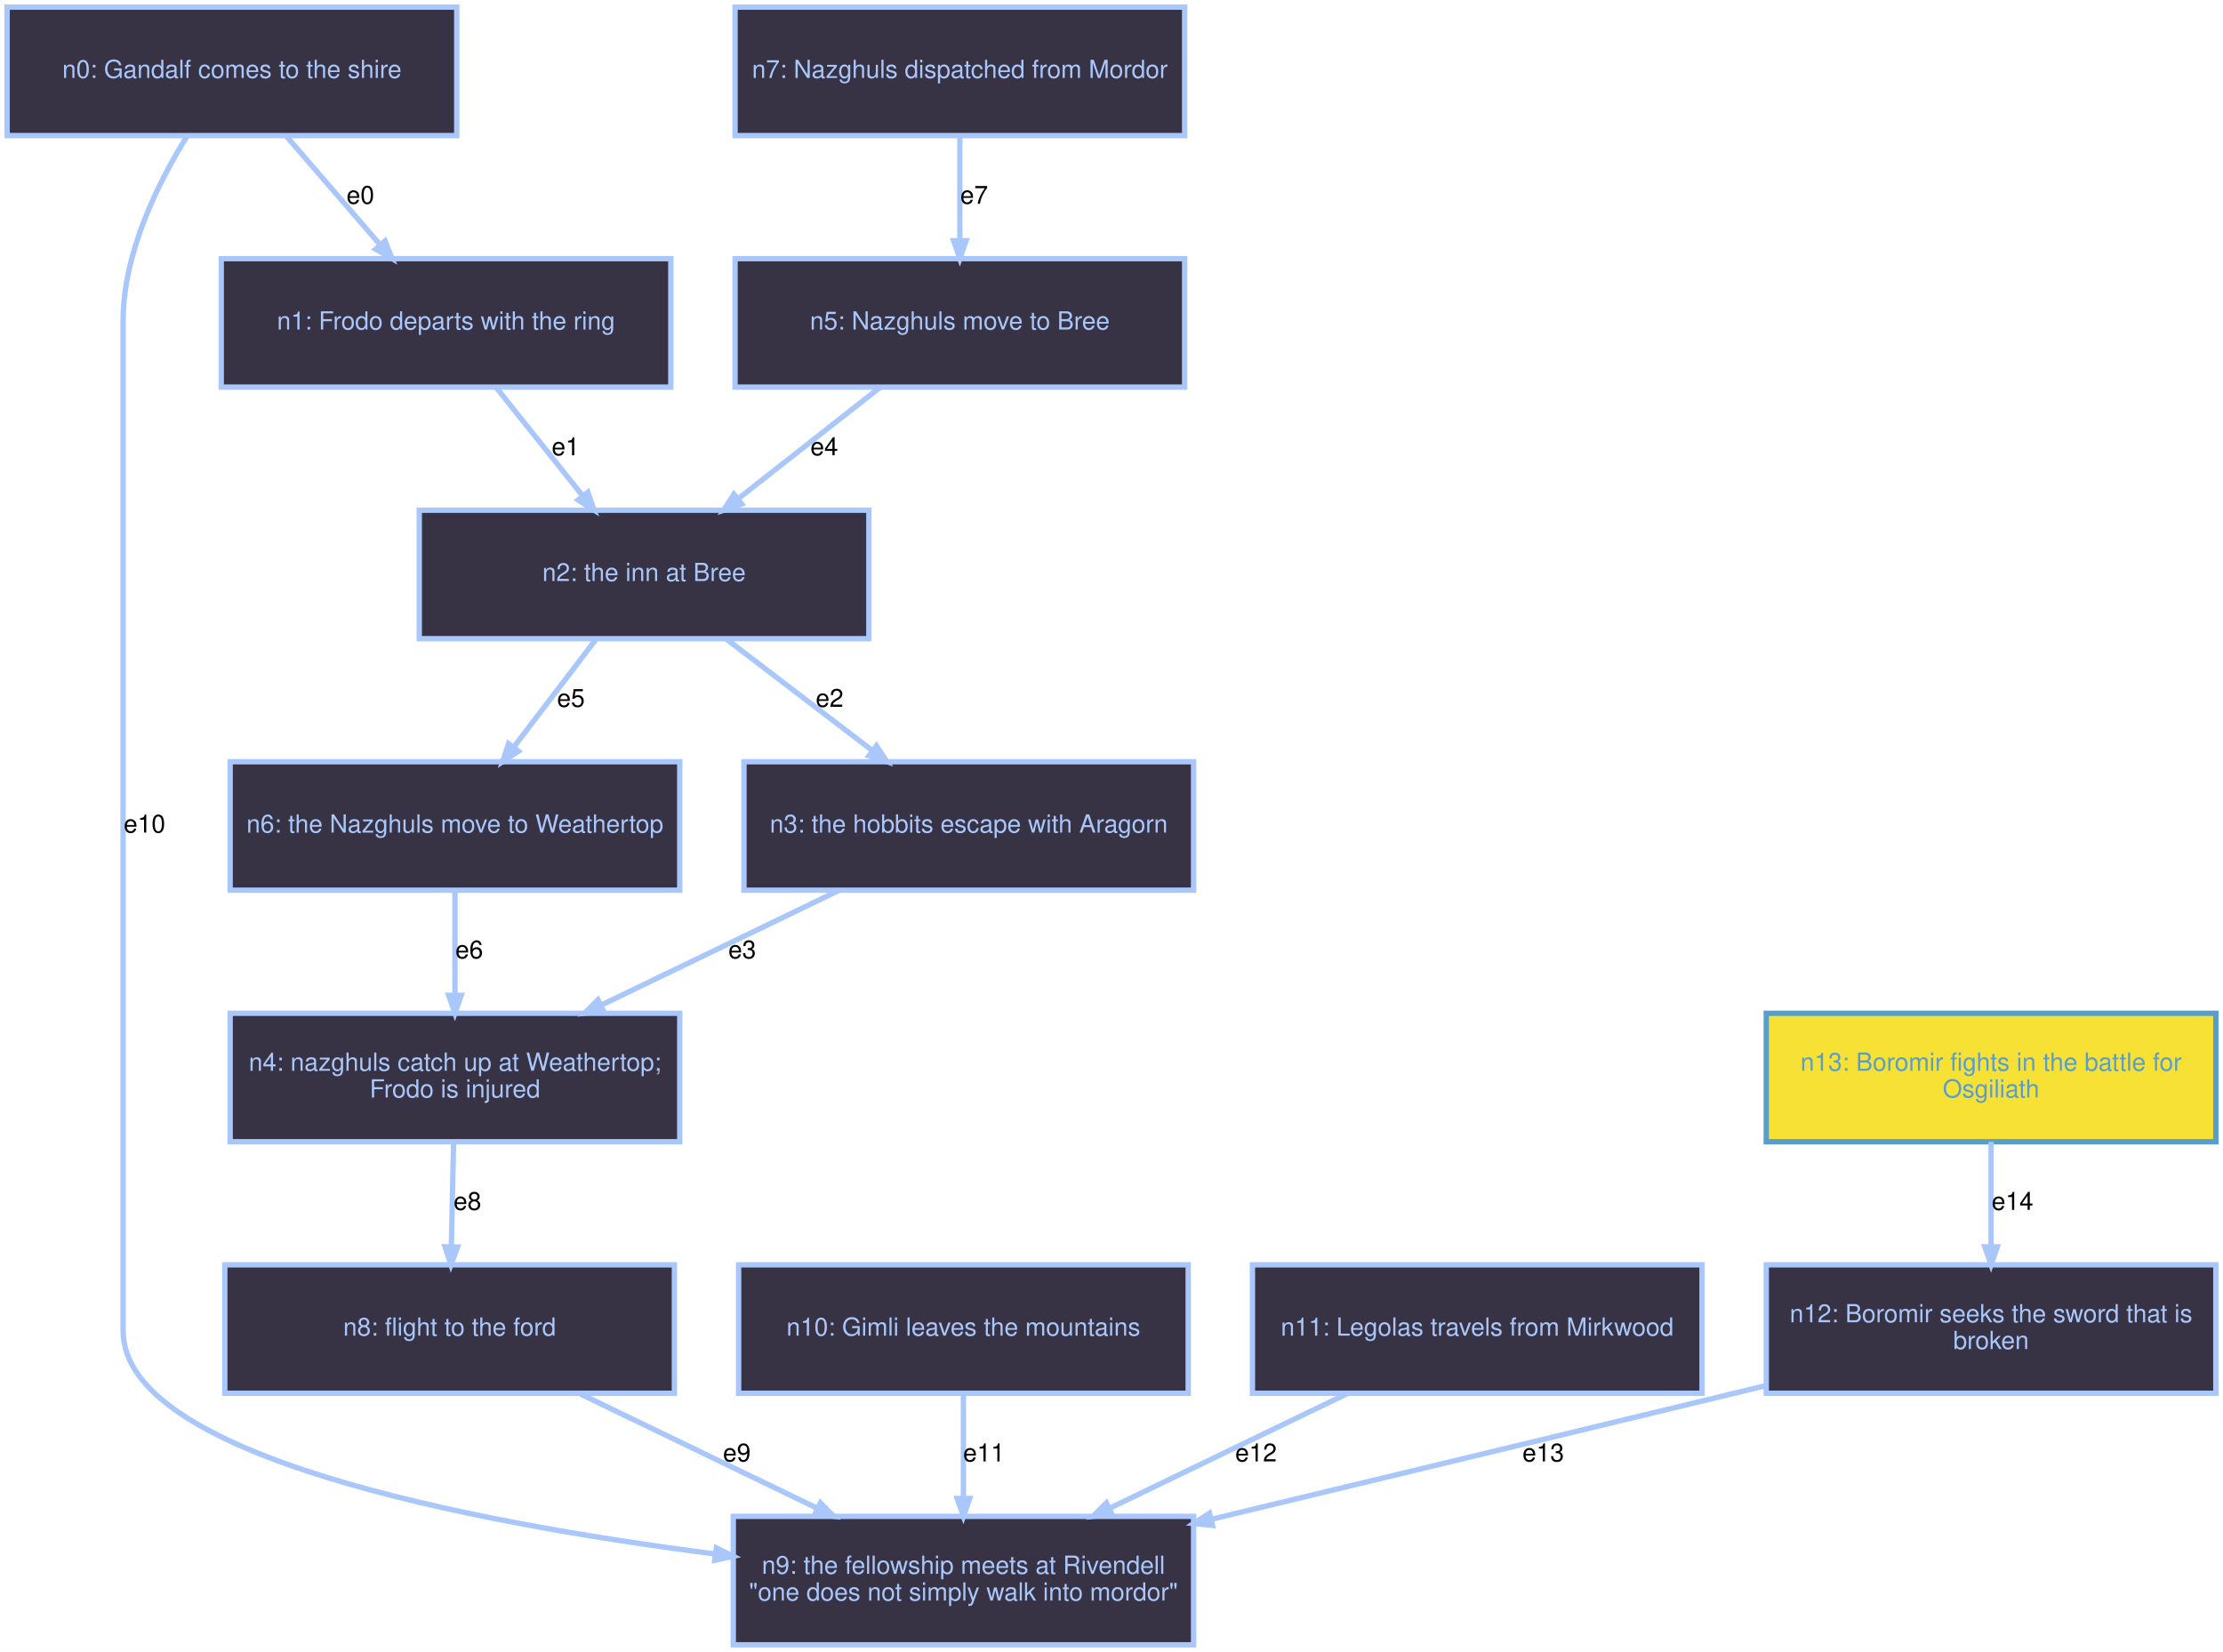
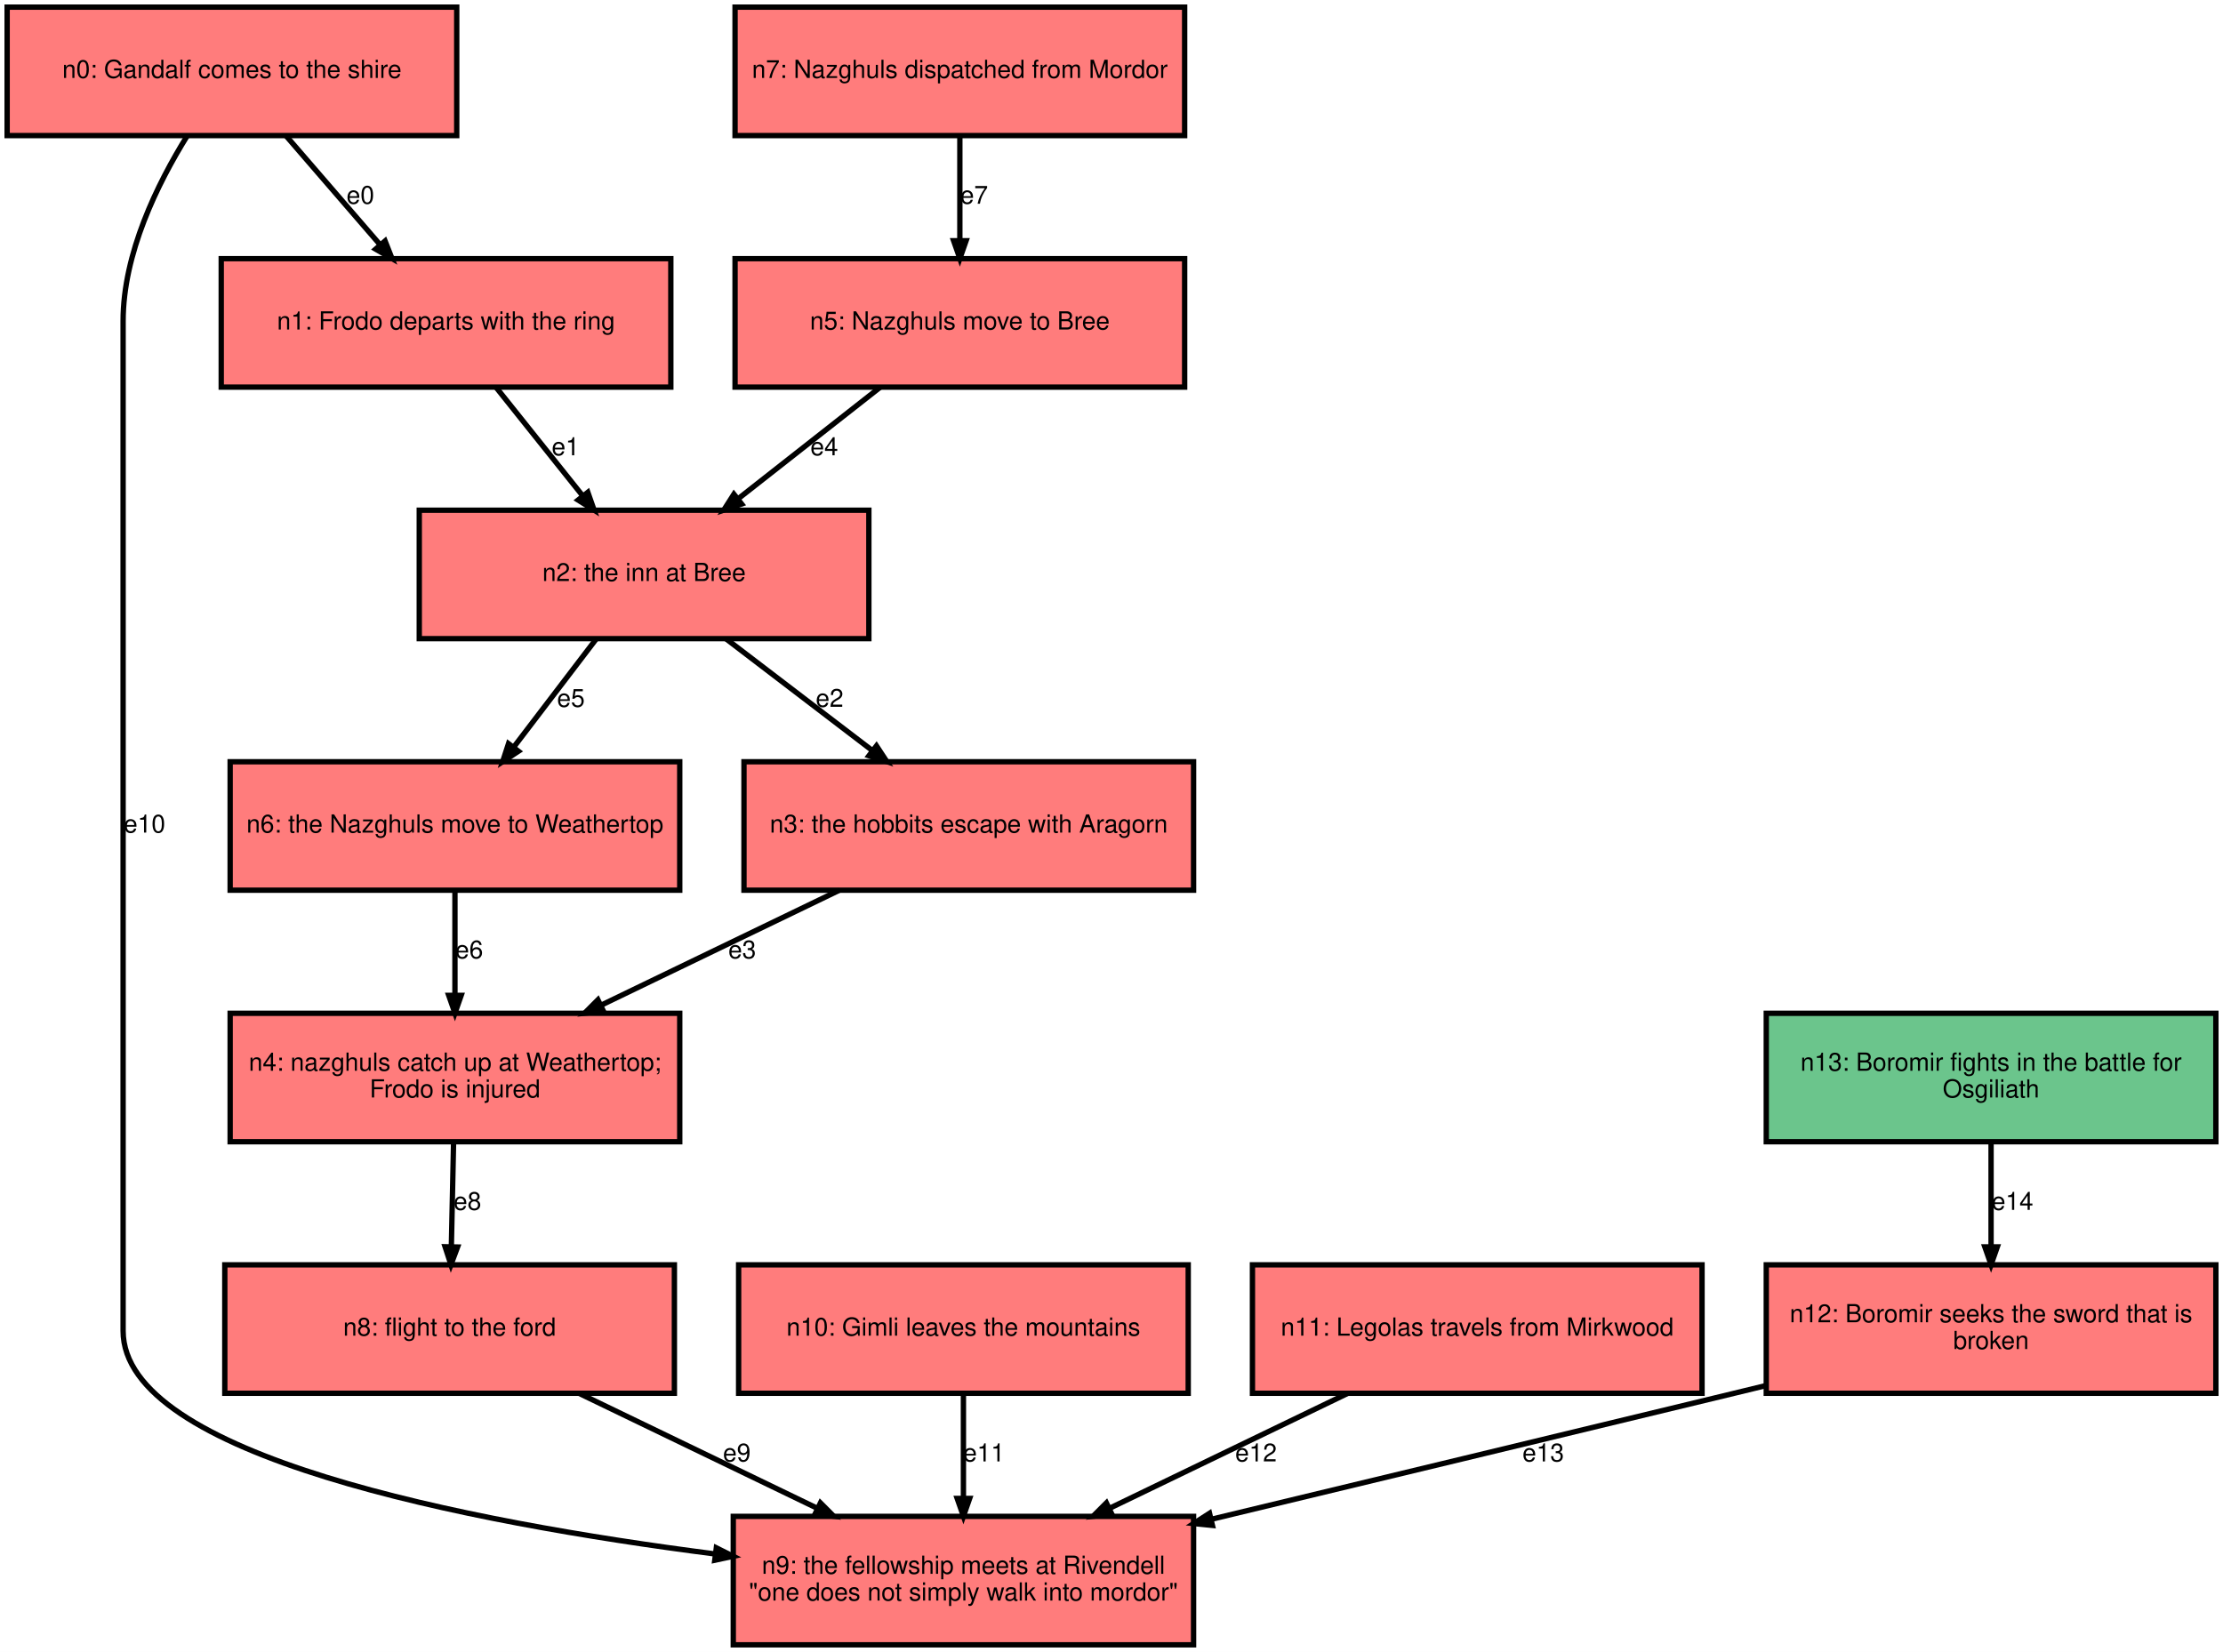
<svg xmlns="http://www.w3.org/2000/svg" width="1246pt" height="926pt" viewBox="0.00 0.00 1246.00 926.00">
  <g id="graph0" class="graph" transform="scale(1 1) rotate(0) translate(4 922)">
    <polygon fill="white" stroke="transparent" points="-4,4 -4,-922 1242,-922 1242,4 -4,4" />
    <g id="node1" class="node">
-       <polygon fill="#383344" stroke="#a9c7fb" stroke-width="3" points="252,-918 0,-918 0,-846 252,-846 252,-918" />
-       <text text-anchor="middle" x="126" y="-878.3" font-family="Helvetica,sans-Serif" font-size="14.00" fill="#a9c7fb">n0: Gandalf comes to the shire</text>
+       <polygon fill="#ff7c7c" stroke="#000000" stroke-width="3" points="252,-918 0,-918 0,-846 252,-846 252,-918" />
+       <text text-anchor="middle" x="126" y="-878.3" font-family="Helvetica,sans-Serif" font-size="14.00" fill="#000000">n0: Gandalf comes to the shire</text>
    </g>
    <g id="node2" class="node">
-       <polygon fill="#383344" stroke="#a9c7fb" stroke-width="3" points="372,-777 120,-777 120,-705 372,-705 372,-777" />
-       <text text-anchor="middle" x="246" y="-737.3" font-family="Helvetica,sans-Serif" font-size="14.00" fill="#a9c7fb">n1: Frodo departs with the ring</text>
+       <polygon fill="#ff7c7c" stroke="#000000" stroke-width="3" points="372,-777 120,-777 120,-705 372,-705 372,-777" />
+       <text text-anchor="middle" x="246" y="-737.3" font-family="Helvetica,sans-Serif" font-size="14.00" fill="#000000">n1: Frodo departs with the ring</text>
    </g>
    <g id="edge1" class="edge">
-       <path fill="none" stroke="#a9c7fb" stroke-width="3" d="M156.28,-845.92C172.34,-827.32 192.2,-804.32 209.15,-784.69" />
-       <polygon fill="#a9c7fb" stroke="#a9c7fb" stroke-width="3" points="211.84,-786.92 215.73,-777.06 206.54,-782.35 211.84,-786.92" />
+       <path fill="none" stroke="#000000" stroke-width="3" d="M156.28,-845.92C172.34,-827.32 192.2,-804.32 209.15,-784.69" />
+       <polygon fill="#000000" stroke="#000000" stroke-width="3" points="211.84,-786.92 215.73,-777.06 206.54,-782.35 211.84,-786.92" />
      <text text-anchor="middle" x="198" y="-807.8" font-family="Helvetica,sans-Serif" font-size="14.00">e0</text>
    </g>
    <g id="node10" class="node">
-       <polygon fill="#383344" stroke="#a9c7fb" stroke-width="3" points="665,-72 407,-72 407,0 665,0 665,-72" />
-       <text text-anchor="middle" x="536" y="-39.8" font-family="Helvetica,sans-Serif" font-size="14.00" fill="#a9c7fb">n9: the fellowship meets at Rivendell</text>
-       <text text-anchor="middle" x="536" y="-24.8" font-family="Helvetica,sans-Serif" font-size="14.00" fill="#a9c7fb">"one does not simply walk into mordor"</text>
+       <polygon fill="#ff7c7c" stroke="#000000" stroke-width="3" points="665,-72 407,-72 407,0 665,0 665,-72" />
+       <text text-anchor="middle" x="536" y="-39.8" font-family="Helvetica,sans-Serif" font-size="14.00" fill="#000000">n9: the fellowship meets at Rivendell</text>
+       <text text-anchor="middle" x="536" y="-24.8" font-family="Helvetica,sans-Serif" font-size="14.00" fill="#000000">"one does not simply walk into mordor"</text>
    </g>
    <g id="edge11" class="edge">
-       <path fill="none" stroke="#a9c7fb" stroke-width="3" d="M101.01,-845.97C84.17,-818.91 65,-779.82 65,-742 65,-742 65,-742 65,-176 65,-106.18 257.77,-68.81 396.66,-50.94" />
-       <polygon fill="#a9c7fb" stroke="#a9c7fb" stroke-width="3" points="397.5,-54.36 406.99,-49.63 396.63,-47.42 397.5,-54.36" />
+       <path fill="none" stroke="#000000" stroke-width="3" d="M101.01,-845.97C84.17,-818.91 65,-779.82 65,-742 65,-742 65,-742 65,-176 65,-106.18 257.77,-68.81 396.66,-50.94" />
+       <polygon fill="#000000" stroke="#000000" stroke-width="3" points="397.5,-54.36 406.99,-49.63 396.63,-47.42 397.5,-54.36" />
      <text text-anchor="middle" x="77" y="-455.3" font-family="Helvetica,sans-Serif" font-size="14.00">e10</text>
    </g>
    <g id="node3" class="node">
-       <polygon fill="#383344" stroke="#a9c7fb" stroke-width="3" points="483,-636 231,-636 231,-564 483,-564 483,-636" />
-       <text text-anchor="middle" x="357" y="-596.3" font-family="Helvetica,sans-Serif" font-size="14.00" fill="#a9c7fb">n2: the inn at Bree</text>
+       <polygon fill="#ff7c7c" stroke="#000000" stroke-width="3" points="483,-636 231,-636 231,-564 483,-564 483,-636" />
+       <text text-anchor="middle" x="357" y="-596.3" font-family="Helvetica,sans-Serif" font-size="14.00" fill="#000000">n2: the inn at Bree</text>
    </g>
    <g id="edge2" class="edge">
-       <path fill="none" stroke="#a9c7fb" stroke-width="3" d="M274.01,-704.92C288.8,-686.4 307.07,-663.52 322.7,-643.95" />
-       <polygon fill="#a9c7fb" stroke="#a9c7fb" stroke-width="3" points="325.49,-646.06 329,-636.06 320.02,-641.69 325.49,-646.06" />
+       <path fill="none" stroke="#000000" stroke-width="3" d="M274.01,-704.92C288.8,-686.4 307.07,-663.52 322.7,-643.95" />
+       <polygon fill="#000000" stroke="#000000" stroke-width="3" points="325.49,-646.06 329,-636.06 320.02,-641.69 325.49,-646.06" />
      <text text-anchor="middle" x="313" y="-666.8" font-family="Helvetica,sans-Serif" font-size="14.00">e1</text>
    </g>
    <g id="node4" class="node">
-       <polygon fill="#383344" stroke="#a9c7fb" stroke-width="3" points="665,-495 413,-495 413,-423 665,-423 665,-495" />
-       <text text-anchor="middle" x="539" y="-455.3" font-family="Helvetica,sans-Serif" font-size="14.00" fill="#a9c7fb">n3: the hobbits escape with Aragorn</text>
+       <polygon fill="#ff7c7c" stroke="#000000" stroke-width="3" points="665,-495 413,-495 413,-423 665,-423 665,-495" />
+       <text text-anchor="middle" x="539" y="-455.3" font-family="Helvetica,sans-Serif" font-size="14.00" fill="#000000">n3: the hobbits escape with Aragorn</text>
    </g>
    <g id="edge3" class="edge">
-       <path fill="none" stroke="#a9c7fb" stroke-width="3" d="M402.93,-563.92C427.82,-544.91 458.74,-521.3 484.81,-501.39" />
-       <polygon fill="#a9c7fb" stroke="#a9c7fb" stroke-width="3" points="487.27,-503.92 493.09,-495.06 483.02,-498.35 487.27,-503.92" />
+       <path fill="none" stroke="#000000" stroke-width="3" d="M402.93,-563.92C427.82,-544.91 458.74,-521.3 484.81,-501.39" />
+       <polygon fill="#000000" stroke="#000000" stroke-width="3" points="487.27,-503.92 493.09,-495.06 483.02,-498.35 487.27,-503.92" />
      <text text-anchor="middle" x="461" y="-525.8" font-family="Helvetica,sans-Serif" font-size="14.00">e2</text>
    </g>
    <g id="node7" class="node">
-       <polygon fill="#383344" stroke="#a9c7fb" stroke-width="3" points="377,-495 125,-495 125,-423 377,-423 377,-495" />
-       <text text-anchor="middle" x="251" y="-455.3" font-family="Helvetica,sans-Serif" font-size="14.00" fill="#a9c7fb">n6: the Nazghuls move to Weathertop</text>
+       <polygon fill="#ff7c7c" stroke="#000000" stroke-width="3" points="377,-495 125,-495 125,-423 377,-423 377,-495" />
+       <text text-anchor="middle" x="251" y="-455.3" font-family="Helvetica,sans-Serif" font-size="14.00" fill="#000000">n6: the Nazghuls move to Weathertop</text>
    </g>
    <g id="edge6" class="edge">
-       <path fill="none" stroke="#a9c7fb" stroke-width="3" d="M330.25,-563.92C316.19,-545.49 298.83,-522.73 283.95,-503.21" />
-       <polygon fill="#a9c7fb" stroke="#a9c7fb" stroke-width="3" points="286.59,-500.89 277.74,-495.06 281.02,-505.14 286.59,-500.89" />
+       <path fill="none" stroke="#000000" stroke-width="3" d="M330.25,-563.92C316.19,-545.49 298.83,-522.73 283.95,-503.21" />
+       <polygon fill="#000000" stroke="#000000" stroke-width="3" points="286.59,-500.89 277.74,-495.06 281.02,-505.14 286.59,-500.89" />
      <text text-anchor="middle" x="316" y="-525.8" font-family="Helvetica,sans-Serif" font-size="14.00">e5</text>
    </g>
    <g id="node5" class="node">
-       <polygon fill="#383344" stroke="#a9c7fb" stroke-width="3" points="377,-354 125,-354 125,-282 377,-282 377,-354" />
-       <text text-anchor="middle" x="251" y="-321.8" font-family="Helvetica,sans-Serif" font-size="14.00" fill="#a9c7fb">n4: nazghuls catch up at Weathertop;</text>
-       <text text-anchor="middle" x="251" y="-306.8" font-family="Helvetica,sans-Serif" font-size="14.00" fill="#a9c7fb">Frodo is injured</text>
+       <polygon fill="#ff7c7c" stroke="#000000" stroke-width="3" points="377,-354 125,-354 125,-282 377,-282 377,-354" />
+       <text text-anchor="middle" x="251" y="-321.8" font-family="Helvetica,sans-Serif" font-size="14.00" fill="#000000">n4: nazghuls catch up at Weathertop;</text>
+       <text text-anchor="middle" x="251" y="-306.8" font-family="Helvetica,sans-Serif" font-size="14.00" fill="#000000">Frodo is injured</text>
    </g>
    <g id="edge4" class="edge">
-       <path fill="none" stroke="#a9c7fb" stroke-width="3" d="M466.33,-422.92C425.65,-403.29 374.82,-378.76 332.76,-358.46" />
-       <polygon fill="#a9c7fb" stroke="#a9c7fb" stroke-width="3" points="334.18,-355.26 323.65,-354.06 331.14,-361.56 334.18,-355.26" />
+       <path fill="none" stroke="#000000" stroke-width="3" d="M466.33,-422.92C425.65,-403.29 374.82,-378.76 332.76,-358.46" />
+       <polygon fill="#000000" stroke="#000000" stroke-width="3" points="334.18,-355.26 323.65,-354.06 331.14,-361.56 334.18,-355.26" />
      <text text-anchor="middle" x="412" y="-384.8" font-family="Helvetica,sans-Serif" font-size="14.00">e3</text>
    </g>
    <g id="node9" class="node">
-       <polygon fill="#383344" stroke="#a9c7fb" stroke-width="3" points="374,-213 122,-213 122,-141 374,-141 374,-213" />
-       <text text-anchor="middle" x="248" y="-173.3" font-family="Helvetica,sans-Serif" font-size="14.00" fill="#a9c7fb">n8: flight to the ford</text>
+       <polygon fill="#ff7c7c" stroke="#000000" stroke-width="3" points="374,-213 122,-213 122,-141 374,-141 374,-213" />
+       <text text-anchor="middle" x="248" y="-173.3" font-family="Helvetica,sans-Serif" font-size="14.00" fill="#000000">n8: flight to the ford</text>
    </g>
    <g id="edge9" class="edge">
-       <path fill="none" stroke="#a9c7fb" stroke-width="3" d="M250.24,-281.92C249.86,-264.15 249.39,-242.35 248.98,-223.31" />
-       <polygon fill="#a9c7fb" stroke="#a9c7fb" stroke-width="3" points="252.47,-222.99 248.76,-213.06 245.47,-223.14 252.47,-222.99" />
+       <path fill="none" stroke="#000000" stroke-width="3" d="M250.24,-281.92C249.86,-264.15 249.39,-242.35 248.98,-223.31" />
+       <polygon fill="#000000" stroke="#000000" stroke-width="3" points="252.47,-222.99 248.76,-213.06 245.47,-223.14 252.47,-222.99" />
      <text text-anchor="middle" x="258" y="-243.8" font-family="Helvetica,sans-Serif" font-size="14.00">e8</text>
    </g>
    <g id="node6" class="node">
-       <polygon fill="#383344" stroke="#a9c7fb" stroke-width="3" points="660,-777 408,-777 408,-705 660,-705 660,-777" />
-       <text text-anchor="middle" x="534" y="-737.3" font-family="Helvetica,sans-Serif" font-size="14.00" fill="#a9c7fb">n5: Nazghuls move to Bree</text>
+       <polygon fill="#ff7c7c" stroke="#000000" stroke-width="3" points="660,-777 408,-777 408,-705 660,-705 660,-777" />
+       <text text-anchor="middle" x="534" y="-737.3" font-family="Helvetica,sans-Serif" font-size="14.00" fill="#000000">n5: Nazghuls move to Bree</text>
    </g>
    <g id="edge5" class="edge">
-       <path fill="none" stroke="#a9c7fb" stroke-width="3" d="M489.34,-704.92C465.12,-685.91 435.06,-662.3 409.7,-642.39" />
-       <polygon fill="#a9c7fb" stroke="#a9c7fb" stroke-width="3" points="411.68,-639.49 401.65,-636.06 407.35,-644.99 411.68,-639.49" />
+       <path fill="none" stroke="#000000" stroke-width="3" d="M489.34,-704.92C465.12,-685.91 435.06,-662.3 409.7,-642.39" />
+       <polygon fill="#000000" stroke="#000000" stroke-width="3" points="411.68,-639.49 401.65,-636.06 407.35,-644.99 411.68,-639.49" />
      <text text-anchor="middle" x="458" y="-666.8" font-family="Helvetica,sans-Serif" font-size="14.00">e4</text>
    </g>
    <g id="edge7" class="edge">
-       <path fill="none" stroke="#a9c7fb" stroke-width="3" d="M251,-422.92C251,-405.15 251,-383.35 251,-364.31" />
-       <polygon fill="#a9c7fb" stroke="#a9c7fb" stroke-width="3" points="254.5,-364.06 251,-354.06 247.5,-364.06 254.5,-364.06" />
+       <path fill="none" stroke="#000000" stroke-width="3" d="M251,-422.92C251,-405.15 251,-383.35 251,-364.31" />
+       <polygon fill="#000000" stroke="#000000" stroke-width="3" points="254.5,-364.06 251,-354.06 247.5,-364.06 254.5,-364.06" />
      <text text-anchor="middle" x="259" y="-384.8" font-family="Helvetica,sans-Serif" font-size="14.00">e6</text>
    </g>
    <g id="node8" class="node">
-       <polygon fill="#383344" stroke="#a9c7fb" stroke-width="3" points="660,-918 408,-918 408,-846 660,-846 660,-918" />
-       <text text-anchor="middle" x="534" y="-878.3" font-family="Helvetica,sans-Serif" font-size="14.00" fill="#a9c7fb">n7: Nazghuls dispatched from Mordor</text>
+       <polygon fill="#ff7c7c" stroke="#000000" stroke-width="3" points="660,-918 408,-918 408,-846 660,-846 660,-918" />
+       <text text-anchor="middle" x="534" y="-878.3" font-family="Helvetica,sans-Serif" font-size="14.00" fill="#000000">n7: Nazghuls dispatched from Mordor</text>
    </g>
    <g id="edge8" class="edge">
-       <path fill="none" stroke="#a9c7fb" stroke-width="3" d="M534,-845.92C534,-828.15 534,-806.35 534,-787.31" />
-       <polygon fill="#a9c7fb" stroke="#a9c7fb" stroke-width="3" points="537.5,-787.06 534,-777.06 530.5,-787.06 537.5,-787.06" />
+       <path fill="none" stroke="#000000" stroke-width="3" d="M534,-845.92C534,-828.15 534,-806.35 534,-787.31" />
+       <polygon fill="#000000" stroke="#000000" stroke-width="3" points="537.5,-787.06 534,-777.06 530.5,-787.06 537.5,-787.06" />
      <text text-anchor="middle" x="542" y="-807.8" font-family="Helvetica,sans-Serif" font-size="14.00">e7</text>
    </g>
    <g id="edge10" class="edge">
-       <path fill="none" stroke="#a9c7fb" stroke-width="3" d="M320.67,-140.92C361.35,-121.29 412.18,-96.76 454.24,-76.46" />
-       <polygon fill="#a9c7fb" stroke="#a9c7fb" stroke-width="3" points="455.86,-79.56 463.35,-72.06 452.82,-73.26 455.86,-79.56" />
+       <path fill="none" stroke="#000000" stroke-width="3" d="M320.67,-140.92C361.35,-121.29 412.18,-96.76 454.24,-76.46" />
+       <polygon fill="#000000" stroke="#000000" stroke-width="3" points="455.86,-79.56 463.35,-72.06 452.82,-73.26 455.86,-79.56" />
      <text text-anchor="middle" x="409" y="-102.8" font-family="Helvetica,sans-Serif" font-size="14.00">e9</text>
    </g>
    <g id="node11" class="node">
-       <polygon fill="#383344" stroke="#a9c7fb" stroke-width="3" points="662,-213 410,-213 410,-141 662,-141 662,-213" />
-       <text text-anchor="middle" x="536" y="-173.3" font-family="Helvetica,sans-Serif" font-size="14.00" fill="#a9c7fb">n10: Gimli leaves the mountains</text>
+       <polygon fill="#ff7c7c" stroke="#000000" stroke-width="3" points="662,-213 410,-213 410,-141 662,-141 662,-213" />
+       <text text-anchor="middle" x="536" y="-173.3" font-family="Helvetica,sans-Serif" font-size="14.00" fill="#000000">n10: Gimli leaves the mountains</text>
    </g>
    <g id="edge12" class="edge">
-       <path fill="none" stroke="#a9c7fb" stroke-width="3" d="M536,-140.92C536,-123.15 536,-101.35 536,-82.31" />
-       <polygon fill="#a9c7fb" stroke="#a9c7fb" stroke-width="3" points="539.5,-82.06 536,-72.06 532.5,-82.06 539.5,-82.06" />
+       <path fill="none" stroke="#000000" stroke-width="3" d="M536,-140.92C536,-123.15 536,-101.35 536,-82.31" />
+       <polygon fill="#000000" stroke="#000000" stroke-width="3" points="539.5,-82.06 536,-72.06 532.5,-82.06 539.5,-82.06" />
      <text text-anchor="middle" x="547.5" y="-102.8" font-family="Helvetica,sans-Serif" font-size="14.00">e11</text>
    </g>
    <g id="node12" class="node">
-       <polygon fill="#383344" stroke="#a9c7fb" stroke-width="3" points="950,-213 698,-213 698,-141 950,-141 950,-213" />
-       <text text-anchor="middle" x="824" y="-173.3" font-family="Helvetica,sans-Serif" font-size="14.00" fill="#a9c7fb">n11: Legolas travels from Mirkwood</text>
+       <polygon fill="#ff7c7c" stroke="#000000" stroke-width="3" points="950,-213 698,-213 698,-141 950,-141 950,-213" />
+       <text text-anchor="middle" x="824" y="-173.3" font-family="Helvetica,sans-Serif" font-size="14.00" fill="#000000">n11: Legolas travels from Mirkwood</text>
    </g>
    <g id="edge13" class="edge">
-       <path fill="none" stroke="#a9c7fb" stroke-width="3" d="M751.33,-140.92C710.65,-121.29 659.82,-96.76 617.76,-76.46" />
-       <polygon fill="#a9c7fb" stroke="#a9c7fb" stroke-width="3" points="619.18,-73.26 608.65,-72.06 616.14,-79.56 619.18,-73.26" />
+       <path fill="none" stroke="#000000" stroke-width="3" d="M751.33,-140.92C710.65,-121.29 659.82,-96.76 617.76,-76.46" />
+       <polygon fill="#000000" stroke="#000000" stroke-width="3" points="619.18,-73.26 608.65,-72.06 616.14,-79.56 619.18,-73.26" />
      <text text-anchor="middle" x="700" y="-102.8" font-family="Helvetica,sans-Serif" font-size="14.00">e12</text>
    </g>
    <g id="node13" class="node">
-       <polygon fill="#383344" stroke="#a9c7fb" stroke-width="3" points="1238,-213 986,-213 986,-141 1238,-141 1238,-213" />
-       <text text-anchor="middle" x="1112" y="-180.8" font-family="Helvetica,sans-Serif" font-size="14.00" fill="#a9c7fb">n12: Boromir seeks the sword that is</text>
-       <text text-anchor="middle" x="1112" y="-165.8" font-family="Helvetica,sans-Serif" font-size="14.00" fill="#a9c7fb">broken</text>
+       <polygon fill="#ff7c7c" stroke="#000000" stroke-width="3" points="1238,-213 986,-213 986,-141 1238,-141 1238,-213" />
+       <text text-anchor="middle" x="1112" y="-180.8" font-family="Helvetica,sans-Serif" font-size="14.00" fill="#000000">n12: Boromir seeks the sword that is</text>
+       <text text-anchor="middle" x="1112" y="-165.8" font-family="Helvetica,sans-Serif" font-size="14.00" fill="#000000">broken</text>
    </g>
    <g id="edge14" class="edge">
-       <path fill="none" stroke="#a9c7fb" stroke-width="3" d="M985.96,-145.35C979.89,-143.88 973.88,-142.42 968,-141 870.09,-117.32 759.67,-90.73 674.97,-70.37" />
-       <polygon fill="#a9c7fb" stroke="#a9c7fb" stroke-width="3" points="675.57,-66.92 665.03,-67.99 673.94,-73.73 675.57,-66.92" />
+       <path fill="none" stroke="#000000" stroke-width="3" d="M985.96,-145.35C979.89,-143.88 973.88,-142.42 968,-141 870.09,-117.32 759.67,-90.73 674.97,-70.37" />
+       <polygon fill="#000000" stroke="#000000" stroke-width="3" points="675.57,-66.92 665.03,-67.99 673.94,-73.73 675.57,-66.92" />
      <text text-anchor="middle" x="861" y="-102.8" font-family="Helvetica,sans-Serif" font-size="14.00">e13</text>
    </g>
    <g id="node14" class="node">
-       <polygon fill="#f8e135" stroke="#589ecd" stroke-width="3" points="1238,-354 986,-354 986,-282 1238,-282 1238,-354" />
-       <text text-anchor="middle" x="1112" y="-321.8" font-family="Helvetica,sans-Serif" font-size="14.00" fill="#589ecd">n13: Boromir fights in the battle for</text>
-       <text text-anchor="middle" x="1112" y="-306.8" font-family="Helvetica,sans-Serif" font-size="14.00" fill="#589ecd">Osgiliath</text>
+       <polygon fill="#6bc58c" stroke="#000000" stroke-width="3" points="1238,-354 986,-354 986,-282 1238,-282 1238,-354" />
+       <text text-anchor="middle" x="1112" y="-321.8" font-family="Helvetica,sans-Serif" font-size="14.00" fill="#000000">n13: Boromir fights in the battle for</text>
+       <text text-anchor="middle" x="1112" y="-306.8" font-family="Helvetica,sans-Serif" font-size="14.00" fill="#000000">Osgiliath</text>
    </g>
    <g id="edge15" class="edge">
-       <path fill="none" stroke="#a9c7fb" stroke-width="3" d="M1112,-281.92C1112,-264.15 1112,-242.35 1112,-223.31" />
-       <polygon fill="#a9c7fb" stroke="#a9c7fb" stroke-width="3" points="1115.5,-223.06 1112,-213.06 1108.5,-223.06 1115.5,-223.06" />
+       <path fill="none" stroke="#000000" stroke-width="3" d="M1112,-281.92C1112,-264.15 1112,-242.35 1112,-223.31" />
+       <polygon fill="#000000" stroke="#000000" stroke-width="3" points="1115.5,-223.06 1112,-213.06 1108.5,-223.06 1115.5,-223.06" />
      <text text-anchor="middle" x="1124" y="-243.8" font-family="Helvetica,sans-Serif" font-size="14.00">e14</text>
    </g>
  </g>
</svg>
